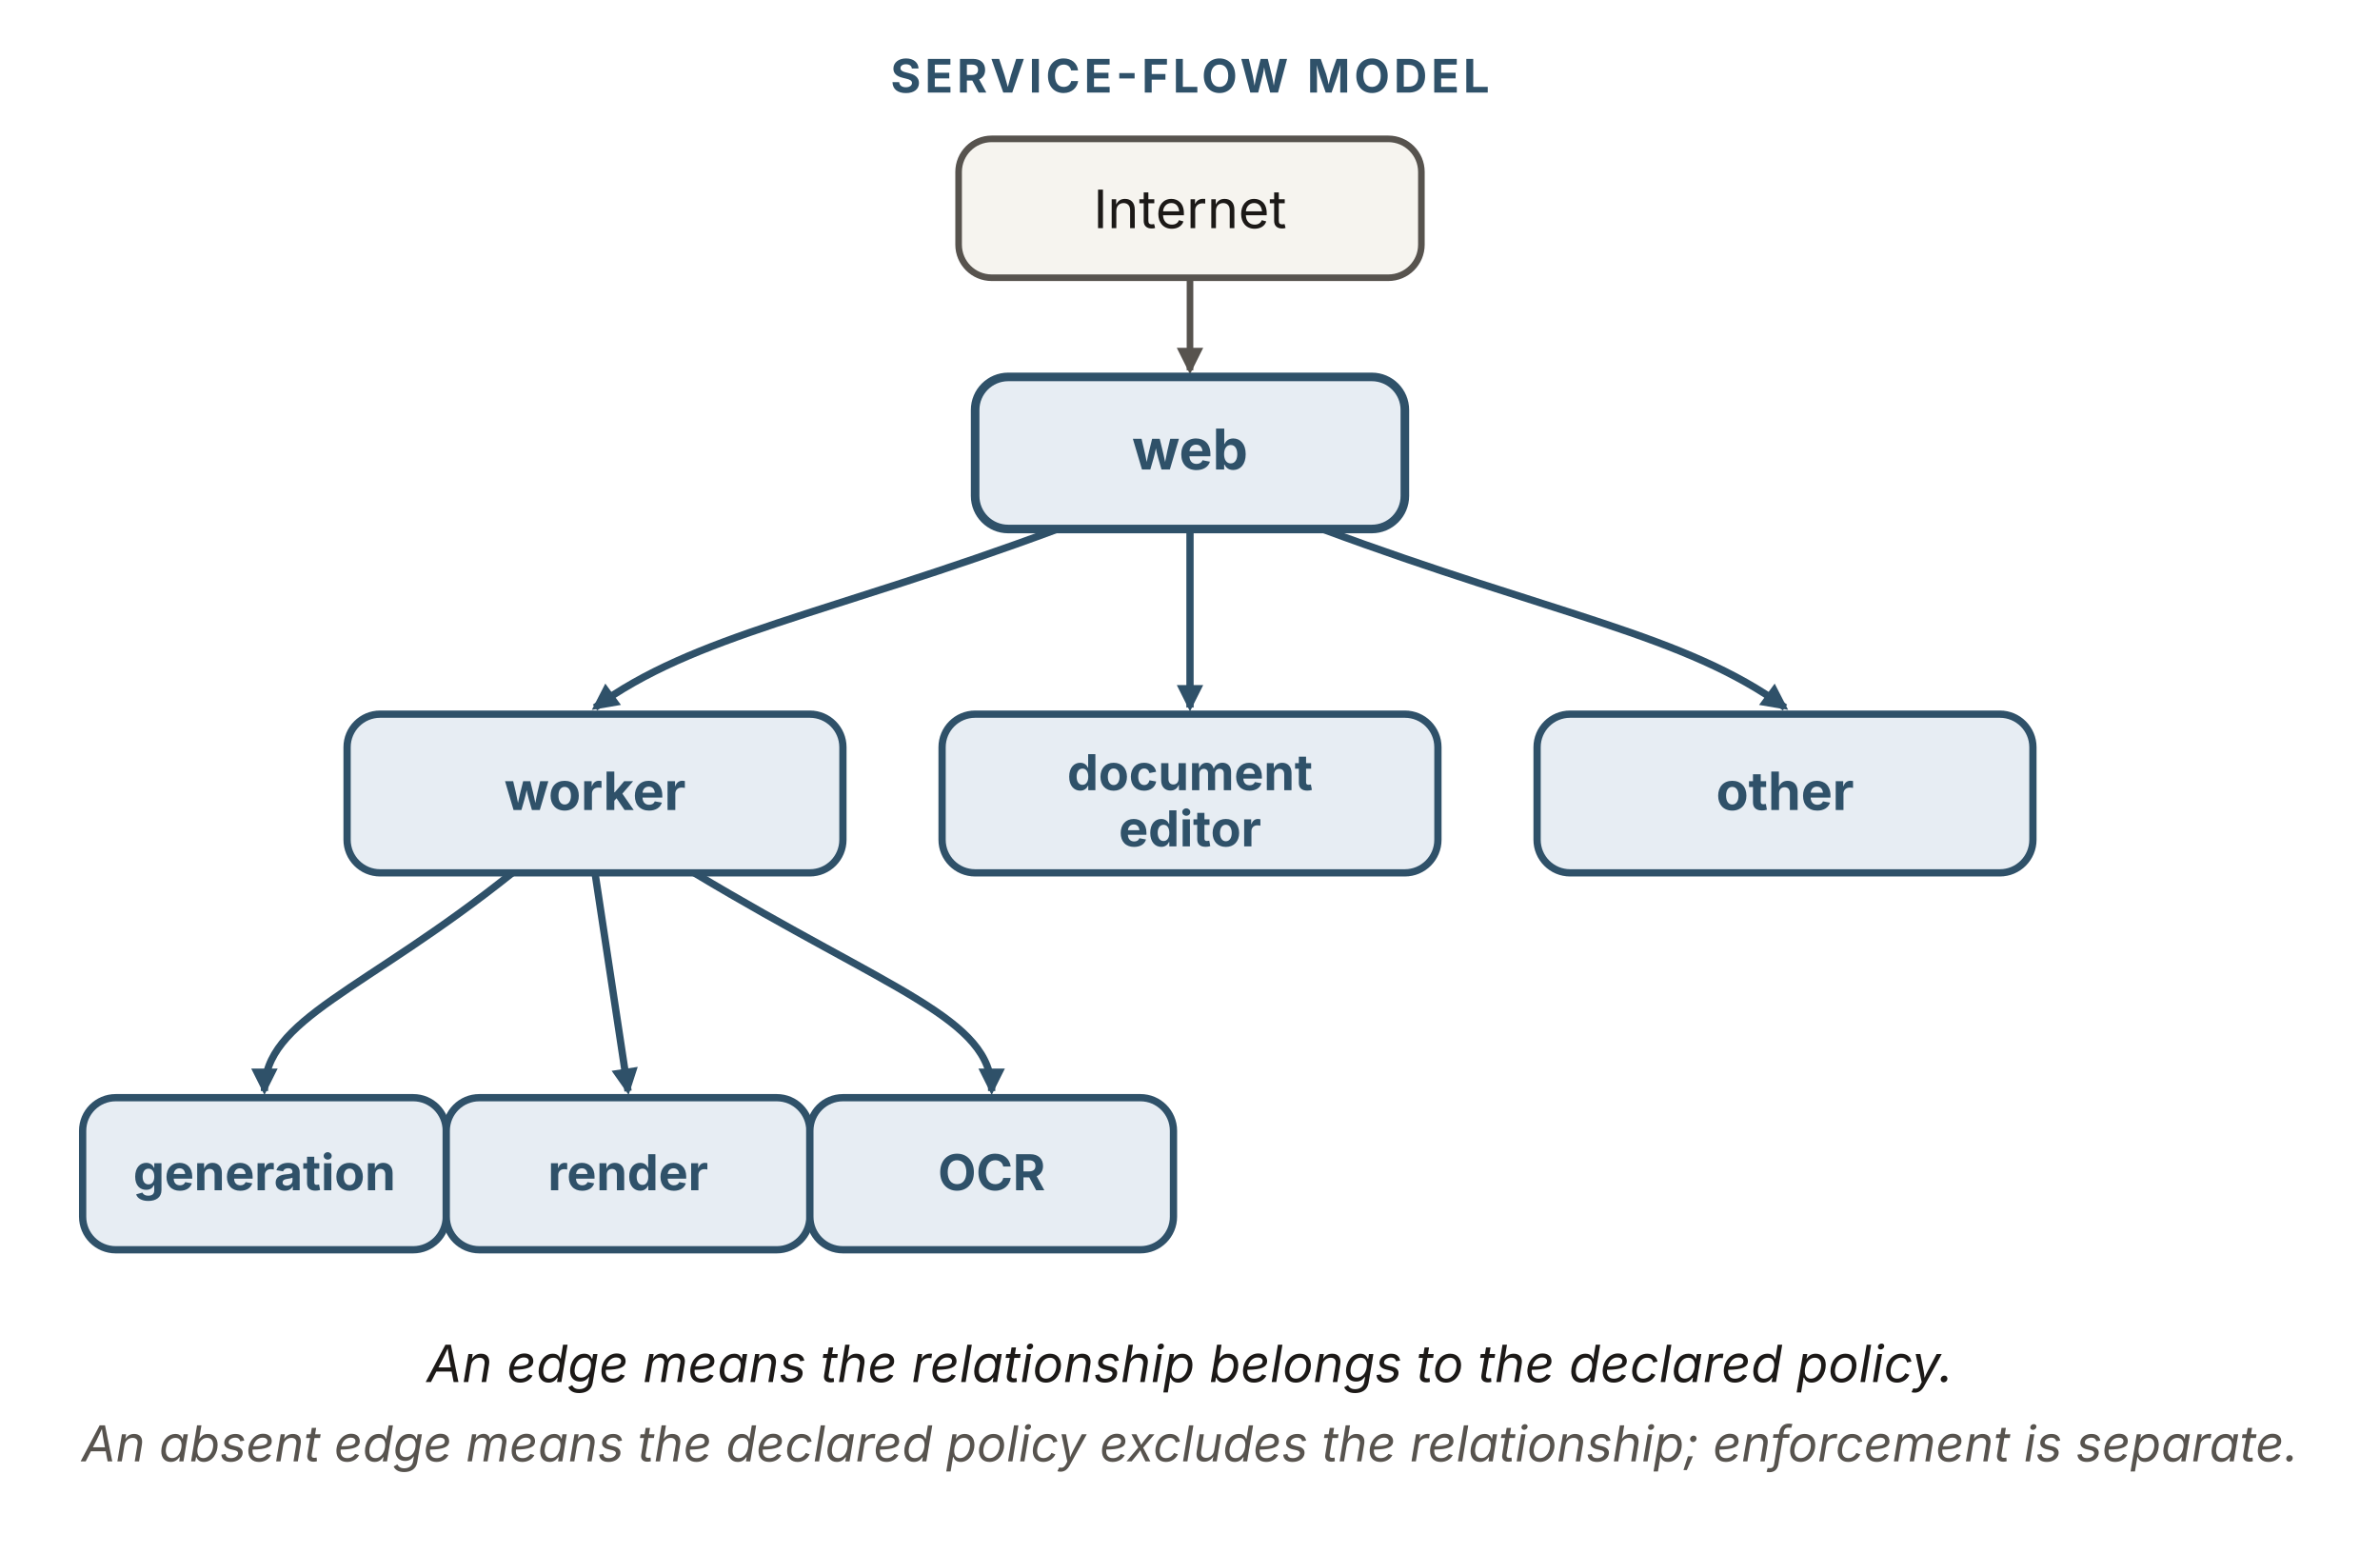
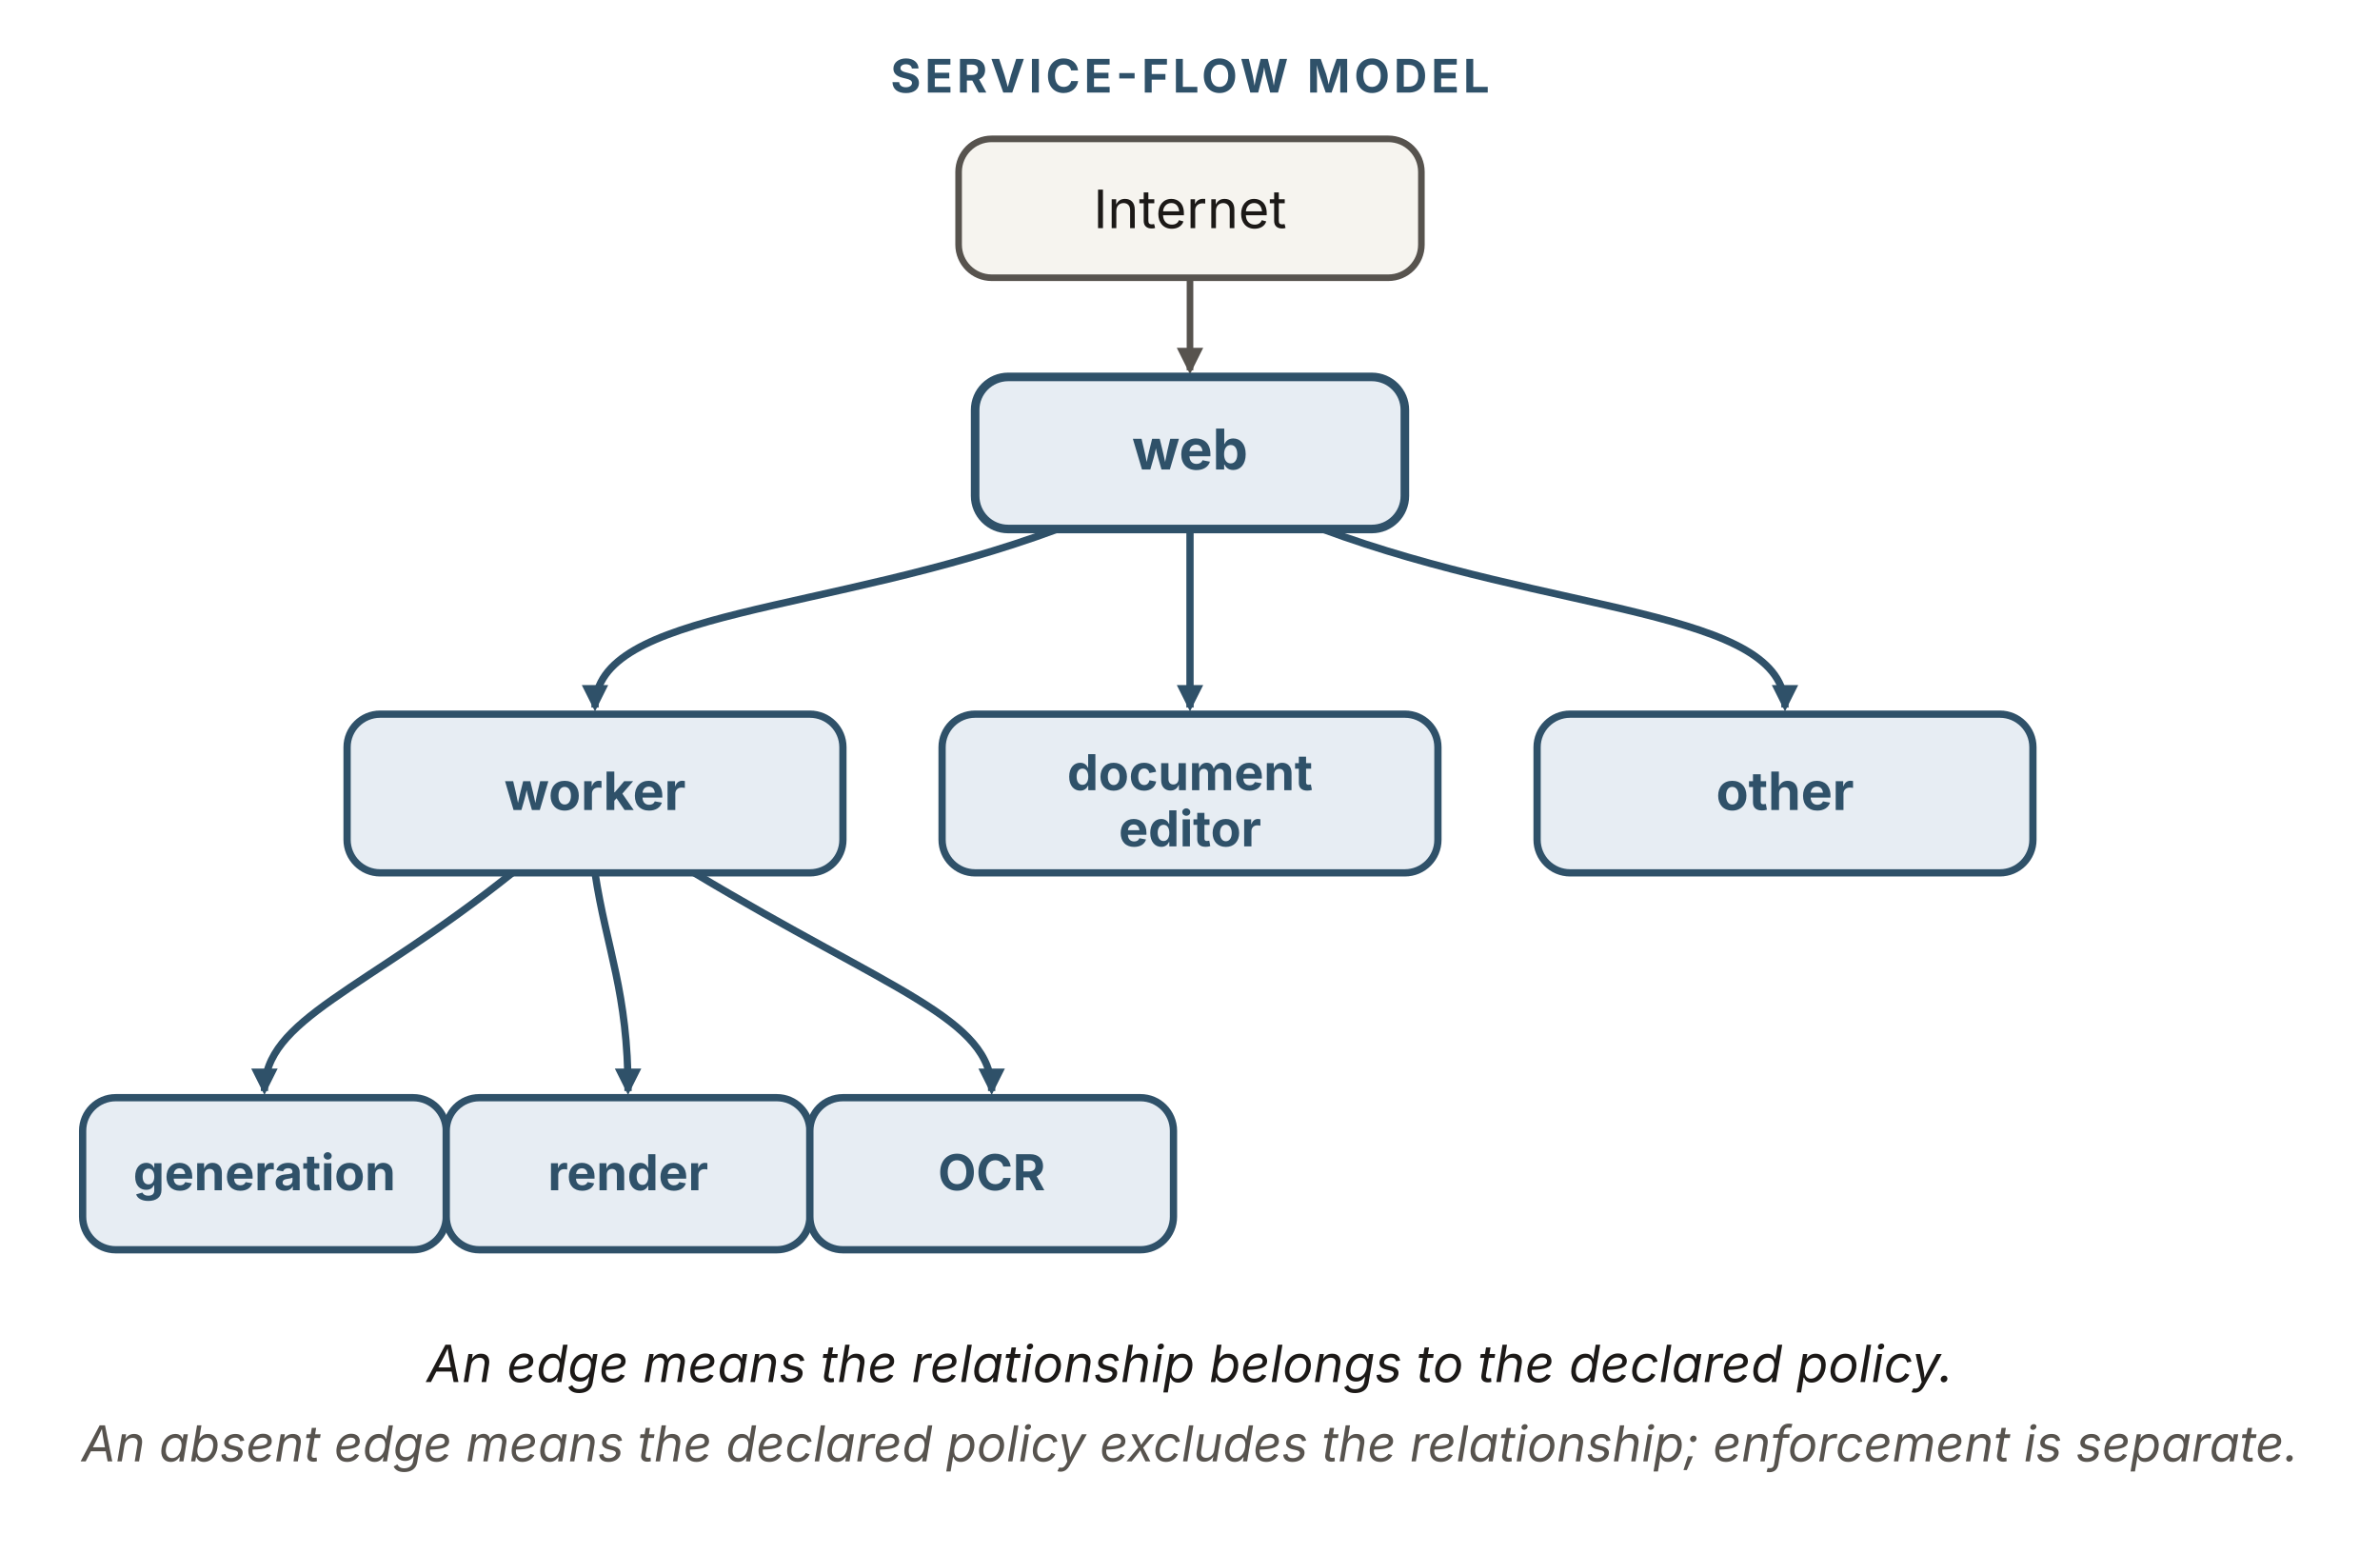
<svg xmlns="http://www.w3.org/2000/svg" viewBox="0 0 720 470" width="720" height="470" role="img" aria-labelledby="sfTitle sfDesc" font-family="'Source Sans 3', -apple-system, 'Segoe UI', sans-serif">
  <defs>
    <marker id="sf-b" viewBox="0 0 10 10" refX="8.5" refY="5" markerWidth="8" markerHeight="8" orient="auto" markerUnits="userSpaceOnUse">
      <path d="M0 0 L10 5 L0 10 z" fill="#2f5169" />
    </marker>
    <marker id="sf-k" viewBox="0 0 10 10" refX="8.5" refY="5" markerWidth="8" markerHeight="8" orient="auto" markerUnits="userSpaceOnUse">
      <path d="M0 0 L10 5 L0 10 z" fill="#57534e" />
    </marker>
  </defs>
  <text x="360" y="28" text-anchor="middle" font-size="14" font-weight="700" letter-spacing="1.2" fill="#2f5169">SERVICE-FLOW MODEL</text>
-   <rect x="290" y="42" width="140" height="42" rx="10" fill="#f6f4ef" stroke="#57534e" stroke-width="2" />
+   <rect id="internet" x="290" y="42" width="140" height="42" rx="10" fill="#f6f4ef" stroke="#57534e" stroke-width="2" />
  <text x="360" y="69" text-anchor="middle" font-size="16" fill="#1c1917">Internet</text>
  <line x1="360" y1="84" x2="360" y2="112" stroke="#57534e" stroke-width="2" marker-end="url(#sf-k)" />
-   <rect x="295" y="114" width="130" height="46" rx="10" fill="#e7edf3" stroke="#2f5169" stroke-width="2.6" />
+   <rect id="web" x="295" y="114" width="130" height="46" rx="10" fill="#e7edf3" stroke="#2f5169" stroke-width="2.6" />
  <text x="360" y="142" text-anchor="middle" font-size="17" font-weight="700" fill="#2f5169">web</text>
  <g fill="none" stroke="#2f5169" stroke-width="2.2" marker-end="url(#sf-b)">
-     <path d="M320,160 C250,186 210,192 180,214" />
+     <path d="M320,160 C250,186 180,184 180,214" />
    <path d="M360,160 L360,214" />
-     <path d="M400,160 C470,186 510,192 540,214" />
+     <path d="M400,160 C470,186 540,184 540,214" />
  </g>
-   <rect x="105" y="216" width="150" height="48" rx="10" fill="#e7edf3" stroke="#2f5169" stroke-width="2.2" />
+   <rect id="worker" x="105" y="216" width="150" height="48" rx="10" fill="#e7edf3" stroke="#2f5169" stroke-width="2.2" />
  <text x="180" y="245" text-anchor="middle" font-size="16" font-weight="700" fill="#2f5169">worker</text>
-   <rect x="285" y="216" width="150" height="48" rx="10" fill="#e7edf3" stroke="#2f5169" stroke-width="2.2" />
+   <rect id="doc-editor" x="285" y="216" width="150" height="48" rx="10" fill="#e7edf3" stroke="#2f5169" stroke-width="2.2" />
  <text x="360" y="239" text-anchor="middle" font-size="15" font-weight="700" fill="#2f5169">document</text>
  <text x="360" y="256" text-anchor="middle" font-size="15" font-weight="700" fill="#2f5169">editor</text>
-   <rect x="465" y="216" width="150" height="48" rx="10" fill="#e7edf3" stroke="#2f5169" stroke-width="2.2" />
+   <rect id="other" x="465" y="216" width="150" height="48" rx="10" fill="#e7edf3" stroke="#2f5169" stroke-width="2.2" />
  <text x="540" y="245" text-anchor="middle" font-size="16" font-weight="700" fill="#2f5169">other</text>
  <g fill="none" stroke="#2f5169" stroke-width="2.2" marker-end="url(#sf-b)">
    <path d="M155,264 C110,300 80,308 80,330" />
-     <path d="M180,264 L190,330" />
+     <path d="M180,264 C183.5,287.1 190,300 190,330" />
    <path d="M210,264 C270,300 300,308 300,330" />
  </g>
-   <rect x="25" y="332" width="110" height="46" rx="10" fill="#e7edf3" stroke="#2f5169" stroke-width="2.2" />
+   <rect id="generation" x="25" y="332" width="110" height="46" rx="10" fill="#e7edf3" stroke="#2f5169" stroke-width="2.2" />
  <text x="80" y="360" text-anchor="middle" font-size="15" font-weight="700" fill="#2f5169">generation</text>
-   <rect x="135" y="332" width="110" height="46" rx="10" fill="#e7edf3" stroke="#2f5169" stroke-width="2.2" />
+   <rect id="render" x="135" y="332" width="110" height="46" rx="10" fill="#e7edf3" stroke="#2f5169" stroke-width="2.2" />
  <text x="190" y="360" text-anchor="middle" font-size="15" font-weight="700" fill="#2f5169">render</text>
-   <rect x="245" y="332" width="110" height="46" rx="10" fill="#e7edf3" stroke="#2f5169" stroke-width="2.2" />
+   <rect id="ocr" x="245" y="332" width="110" height="46" rx="10" fill="#e7edf3" stroke="#2f5169" stroke-width="2.2" />
  <text x="300" y="360" text-anchor="middle" font-size="15" font-weight="700" fill="#2f5169">OCR</text>
  <text x="360" y="418" text-anchor="middle" font-size="15.5" font-style="italic" fill="#1c1917">An edge means the relationship belongs to the declared policy.</text>
  <text x="360" y="442" text-anchor="middle" font-size="15" font-style="italic" fill="#57534e">An absent edge means the declared policy excludes the relationship; enforcement is separate.</text>
</svg>
